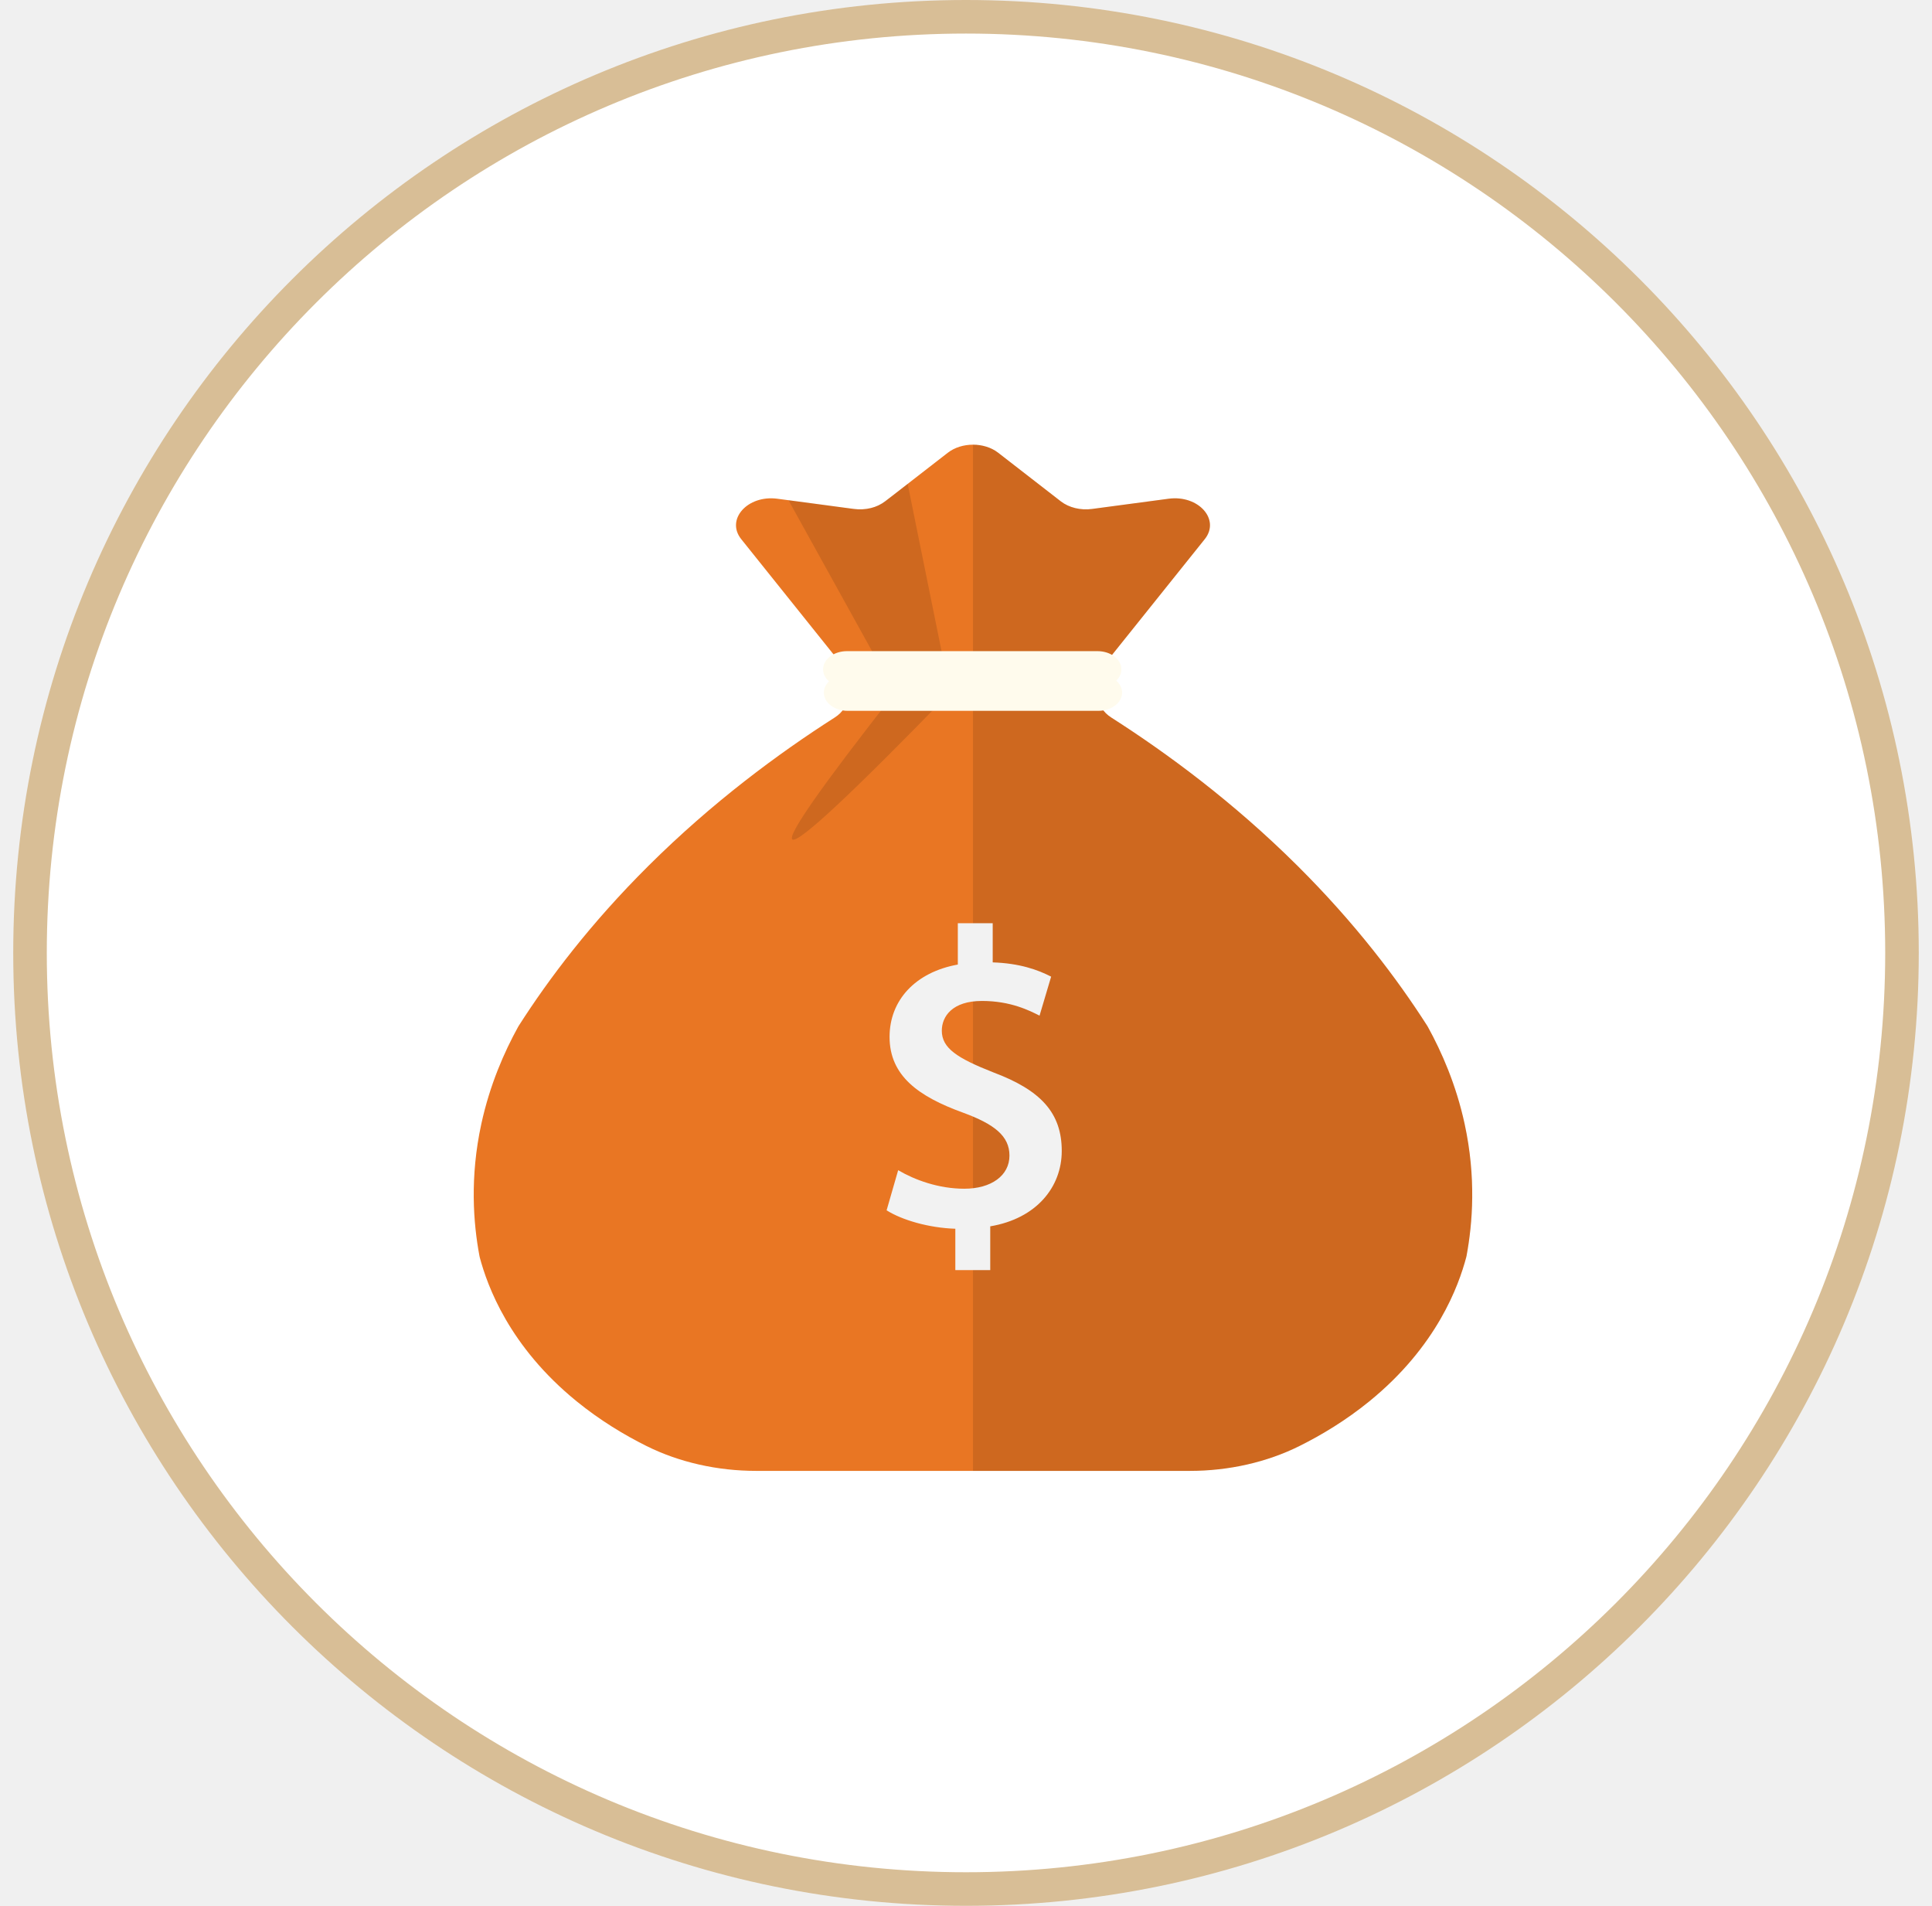
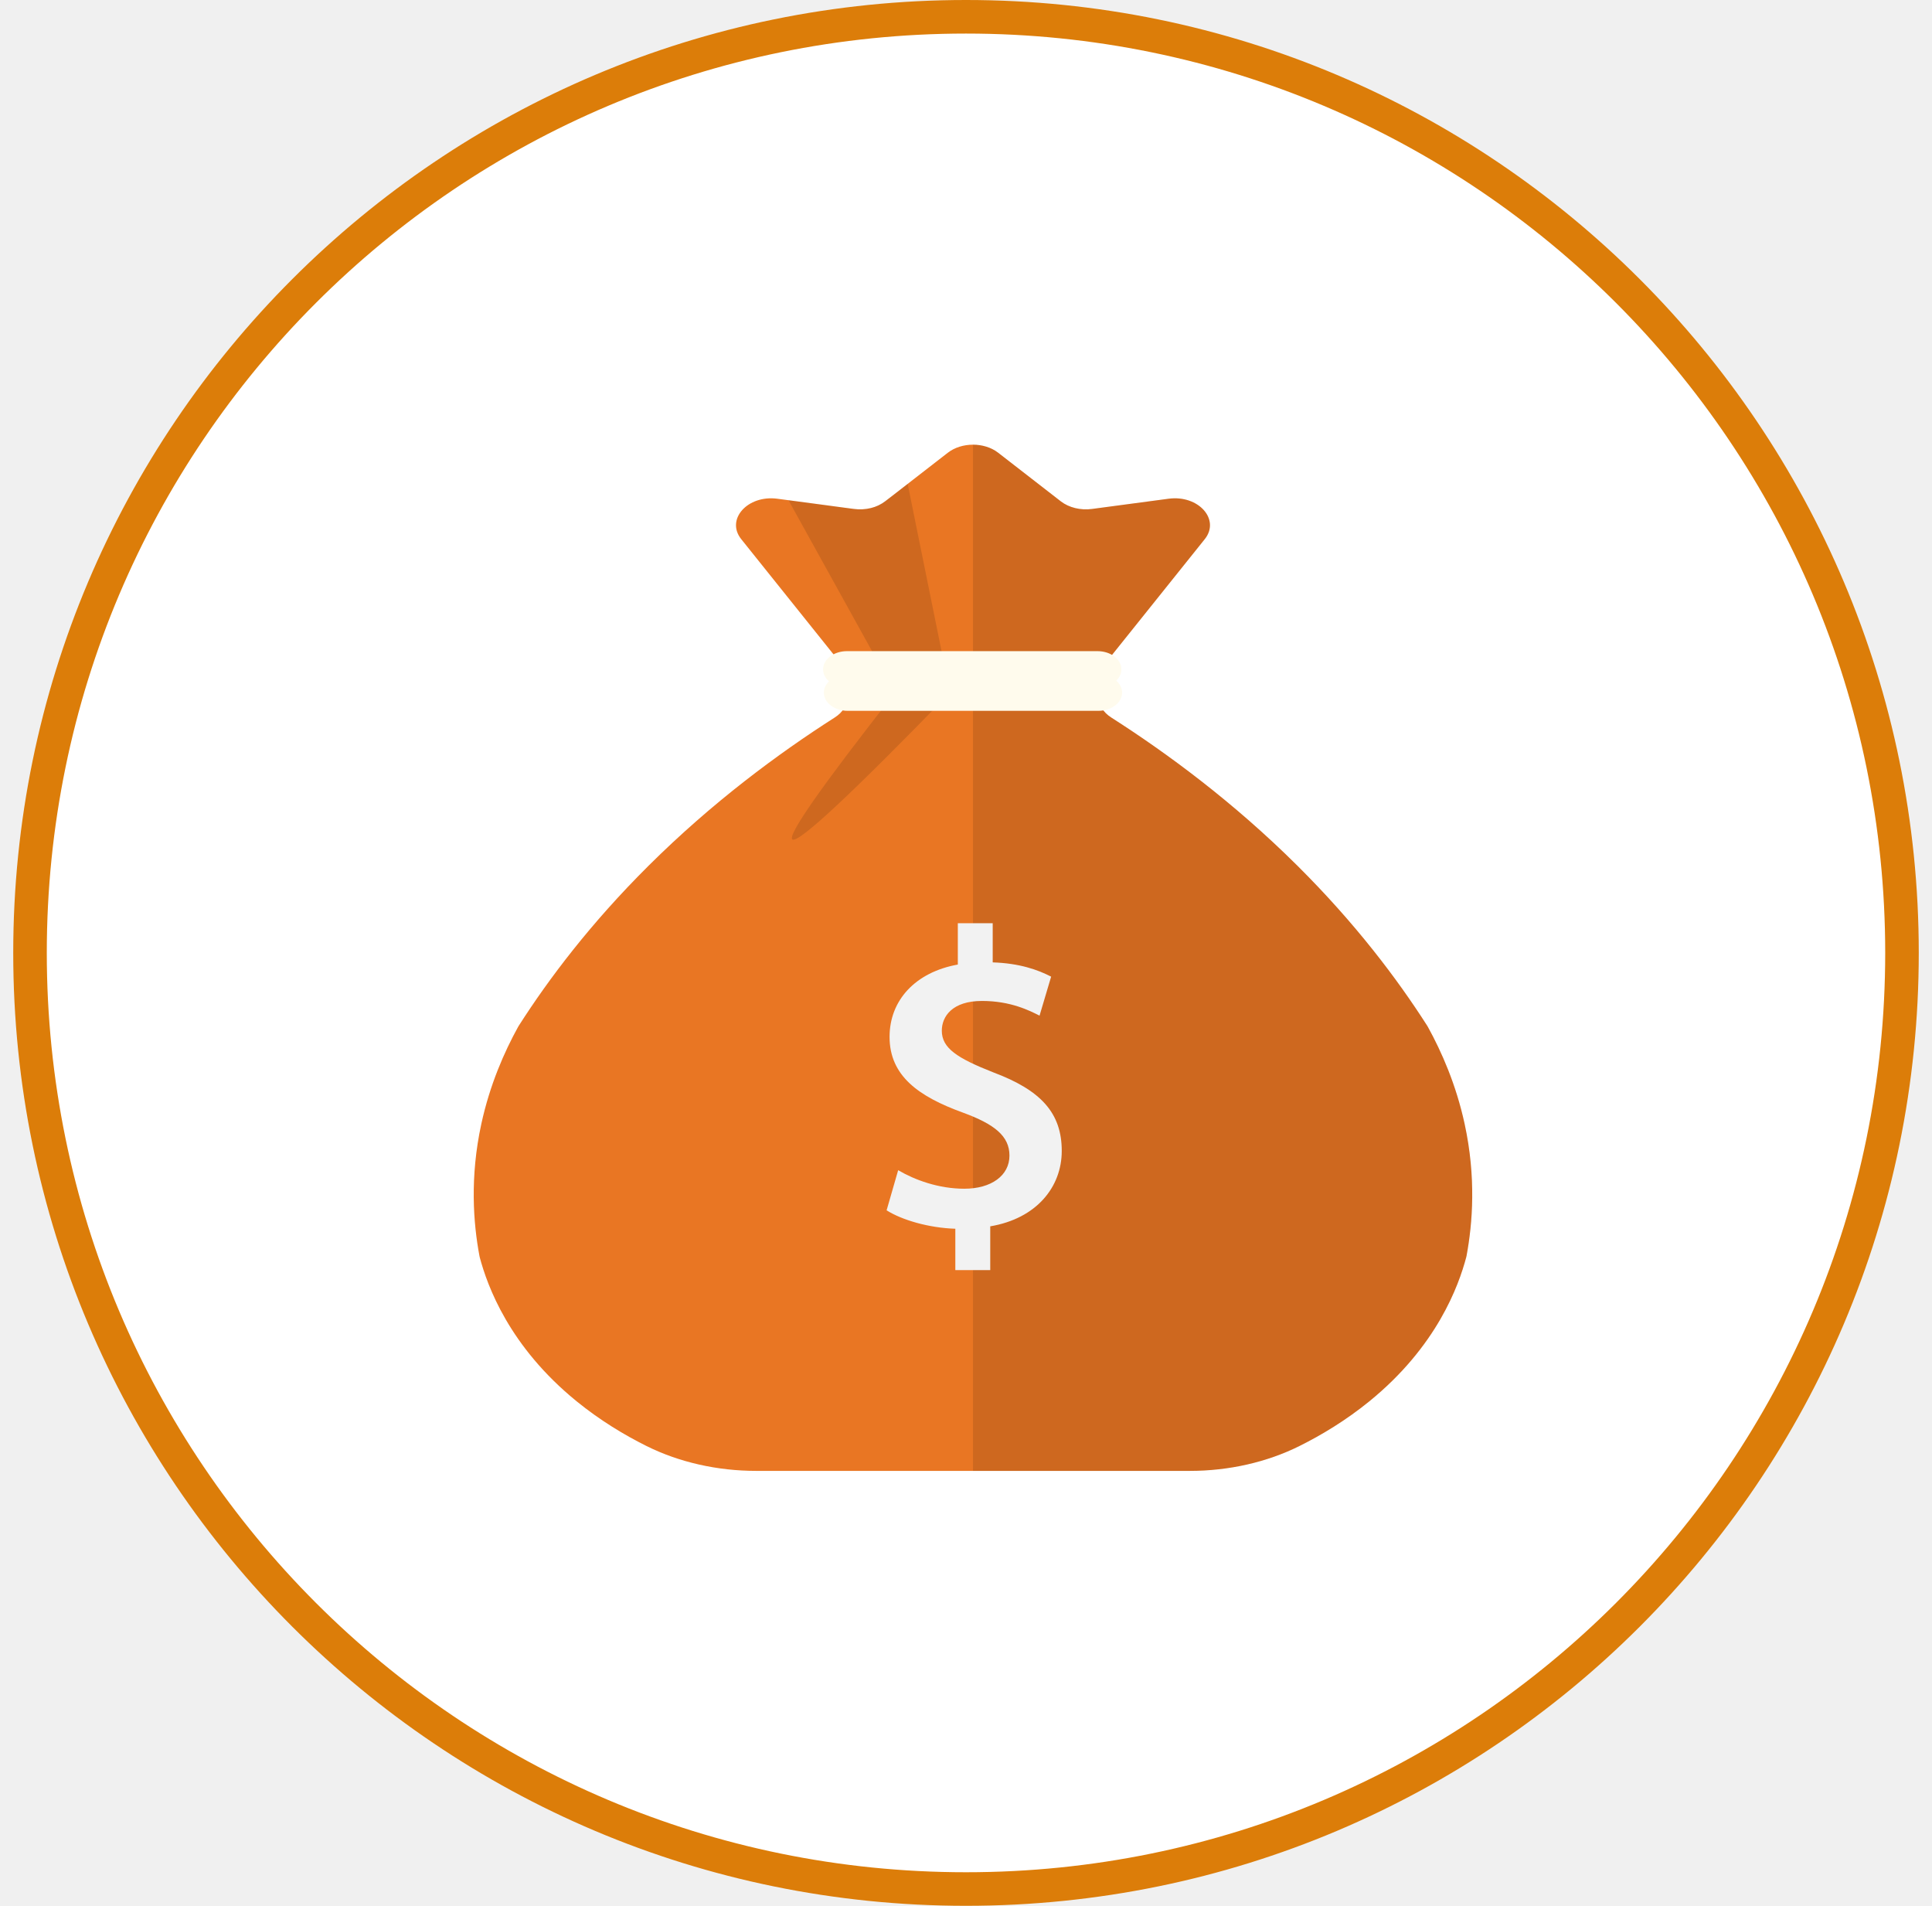
<svg xmlns="http://www.w3.org/2000/svg" width="73" height="72" viewBox="0 0 73 72" fill="none">
  <g clip-path="url(#clip0_1757_51701)">
    <circle cx="36.5" cy="36" r="35.4" fill="white" />
    <path d="M55.34 42.459C55.019 40.98 54.475 39.745 53.952 38.795C53.942 38.777 53.931 38.76 53.92 38.742C52.79 36.977 51.215 34.886 49.022 32.706C46.607 30.306 44.117 28.468 41.983 27.104C41.682 26.911 41.508 26.627 41.508 26.327V25.664C41.508 25.477 41.575 25.294 41.703 25.135C42.975 23.547 44.248 21.958 45.52 20.37C46.117 19.625 45.282 18.691 44.153 18.842C43.189 18.971 42.225 19.099 41.262 19.228C40.83 19.286 40.389 19.178 40.082 18.94L37.714 17.103C37.192 16.699 36.336 16.699 35.814 17.103L33.446 18.94C33.139 19.178 32.697 19.285 32.266 19.228C31.302 19.099 30.338 18.971 29.374 18.842C28.246 18.691 27.411 19.625 28.008 20.37C29.28 21.958 30.552 23.547 31.825 25.135C31.952 25.294 32.02 25.477 32.02 25.664V26.327C32.02 26.627 31.846 26.911 31.544 27.104C29.41 28.467 26.92 30.306 24.506 32.706C22.313 34.886 20.737 36.977 19.608 38.742C19.596 38.76 19.586 38.777 19.576 38.795C19.052 39.745 18.509 40.98 18.187 42.459C17.748 44.48 17.885 46.212 18.115 47.444C18.119 47.464 18.123 47.484 18.128 47.504C18.413 48.57 19.232 50.865 21.796 52.947C22.674 53.66 23.584 54.209 24.427 54.629C25.66 55.243 27.101 55.569 28.573 55.569H36.764H44.954C46.427 55.569 47.868 55.243 49.1 54.629C49.943 54.209 50.854 53.66 51.732 52.947C54.296 50.865 55.115 48.57 55.399 47.504C55.404 47.484 55.409 47.464 55.413 47.444C55.642 46.212 55.779 44.48 55.34 42.459Z" fill="#E97623" />
    <path opacity="0.12" d="M53.952 38.795C54.475 39.745 55.019 40.98 55.34 42.46C55.779 44.48 55.643 46.212 55.413 47.444C55.409 47.465 55.405 47.484 55.4 47.504C55.115 48.57 54.296 50.865 51.732 52.947C50.854 53.66 49.944 54.209 49.101 54.629C47.868 55.243 46.427 55.569 44.955 55.569H36.764V16.8C37.109 16.8 37.453 16.901 37.714 17.103L40.082 18.94C40.389 19.178 40.831 19.286 41.262 19.228L44.154 18.842C45.282 18.691 46.117 19.625 45.52 20.37L41.703 25.135C41.576 25.294 41.508 25.477 41.508 25.664V26.327C41.508 26.627 41.682 26.911 41.983 27.104C44.117 28.468 46.608 30.306 49.022 32.706C51.215 34.886 52.791 36.977 53.92 38.742C53.932 38.76 53.942 38.777 53.952 38.795Z" fill="black" />
    <path opacity="0.12" d="M29.793 18.898C31.135 21.321 32.476 23.745 33.818 26.168C31.006 29.75 29.716 31.599 29.947 31.717C30.194 31.843 32.177 29.993 35.894 26.168C35.361 23.539 34.828 20.91 34.296 18.281C34.109 18.43 33.941 18.56 33.801 18.667C33.312 19.039 33.144 19.142 32.898 19.197C32.727 19.236 32.561 19.242 32.541 19.242C32.413 19.246 32.317 19.236 32.028 19.198C31.833 19.172 31.735 19.16 31.584 19.137C31.494 19.124 31.282 19.095 30.857 19.037C30.605 19.002 30.245 18.954 29.793 18.898Z" fill="black" />
    <path d="M41.498 26.855H32.03C31.532 26.855 31.128 26.547 31.128 26.167C31.128 25.788 31.532 25.48 32.03 25.48H41.497C41.996 25.48 42.399 25.788 42.399 26.167C42.399 26.547 41.996 26.855 41.498 26.855Z" fill="#FFFBED" />
    <path d="M41.47 25.975H32.002C31.504 25.975 31.1 25.667 31.1 25.287C31.1 24.908 31.504 24.6 32.002 24.6H41.469C41.968 24.6 42.372 24.908 42.372 25.287C42.372 25.667 41.968 25.975 41.47 25.975Z" fill="#FFFBED" />
    <path d="M36.097 47.983V46.421C35.093 46.389 34.084 46.093 33.5 45.725L33.937 44.209C34.569 44.58 35.465 44.909 36.436 44.909C37.453 44.909 38.142 44.414 38.142 43.657C38.142 42.922 37.58 42.473 36.39 42.036C34.713 41.428 33.612 40.649 33.612 39.172C33.612 37.793 34.582 36.73 36.191 36.44V34.878H37.509V36.358C38.521 36.391 39.215 36.637 39.717 36.897L39.279 38.37C38.903 38.182 38.194 37.815 37.104 37.815C35.983 37.815 35.586 38.4 35.586 38.938C35.586 39.595 36.158 39.974 37.533 40.514C39.324 41.186 40.118 42.041 40.118 43.481C40.118 44.839 39.172 46.033 37.416 46.33V47.983H36.097Z" fill="#F2F2F2" />
-     <path d="M72.5 36C72.5 55.882 56.382 72 36.5 72C16.618 72 0.5 55.882 0.5 36C0.5 16.118 16.618 0 36.5 0C56.382 0 72.5 16.118 72.5 36ZM1.768 36C1.768 55.182 17.318 70.732 36.5 70.732C55.682 70.732 71.232 55.182 71.232 36C71.232 16.818 55.682 1.268 36.5 1.268C17.318 1.268 1.768 16.818 1.768 36Z" fill="#D8BE96" />
+     <path d="M72.5 36C72.5 55.882 56.382 72 36.5 72C16.618 72 0.5 55.882 0.5 36C0.5 16.118 16.618 0 36.5 0C56.382 0 72.5 16.118 72.5 36ZM1.768 36C1.768 55.182 17.318 70.732 36.5 70.732C55.682 70.732 71.232 55.182 71.232 36C71.232 16.818 55.682 1.268 36.5 1.268C17.318 1.268 1.768 16.818 1.768 36Z" fill="#DC7D09" />
  </g>
  <defs>
    <clipPath id="clip0_1757_51701">
      <rect width="72" height="72" fill="white" transform="translate(0.5)" />
    </clipPath>
  </defs>
</svg>
